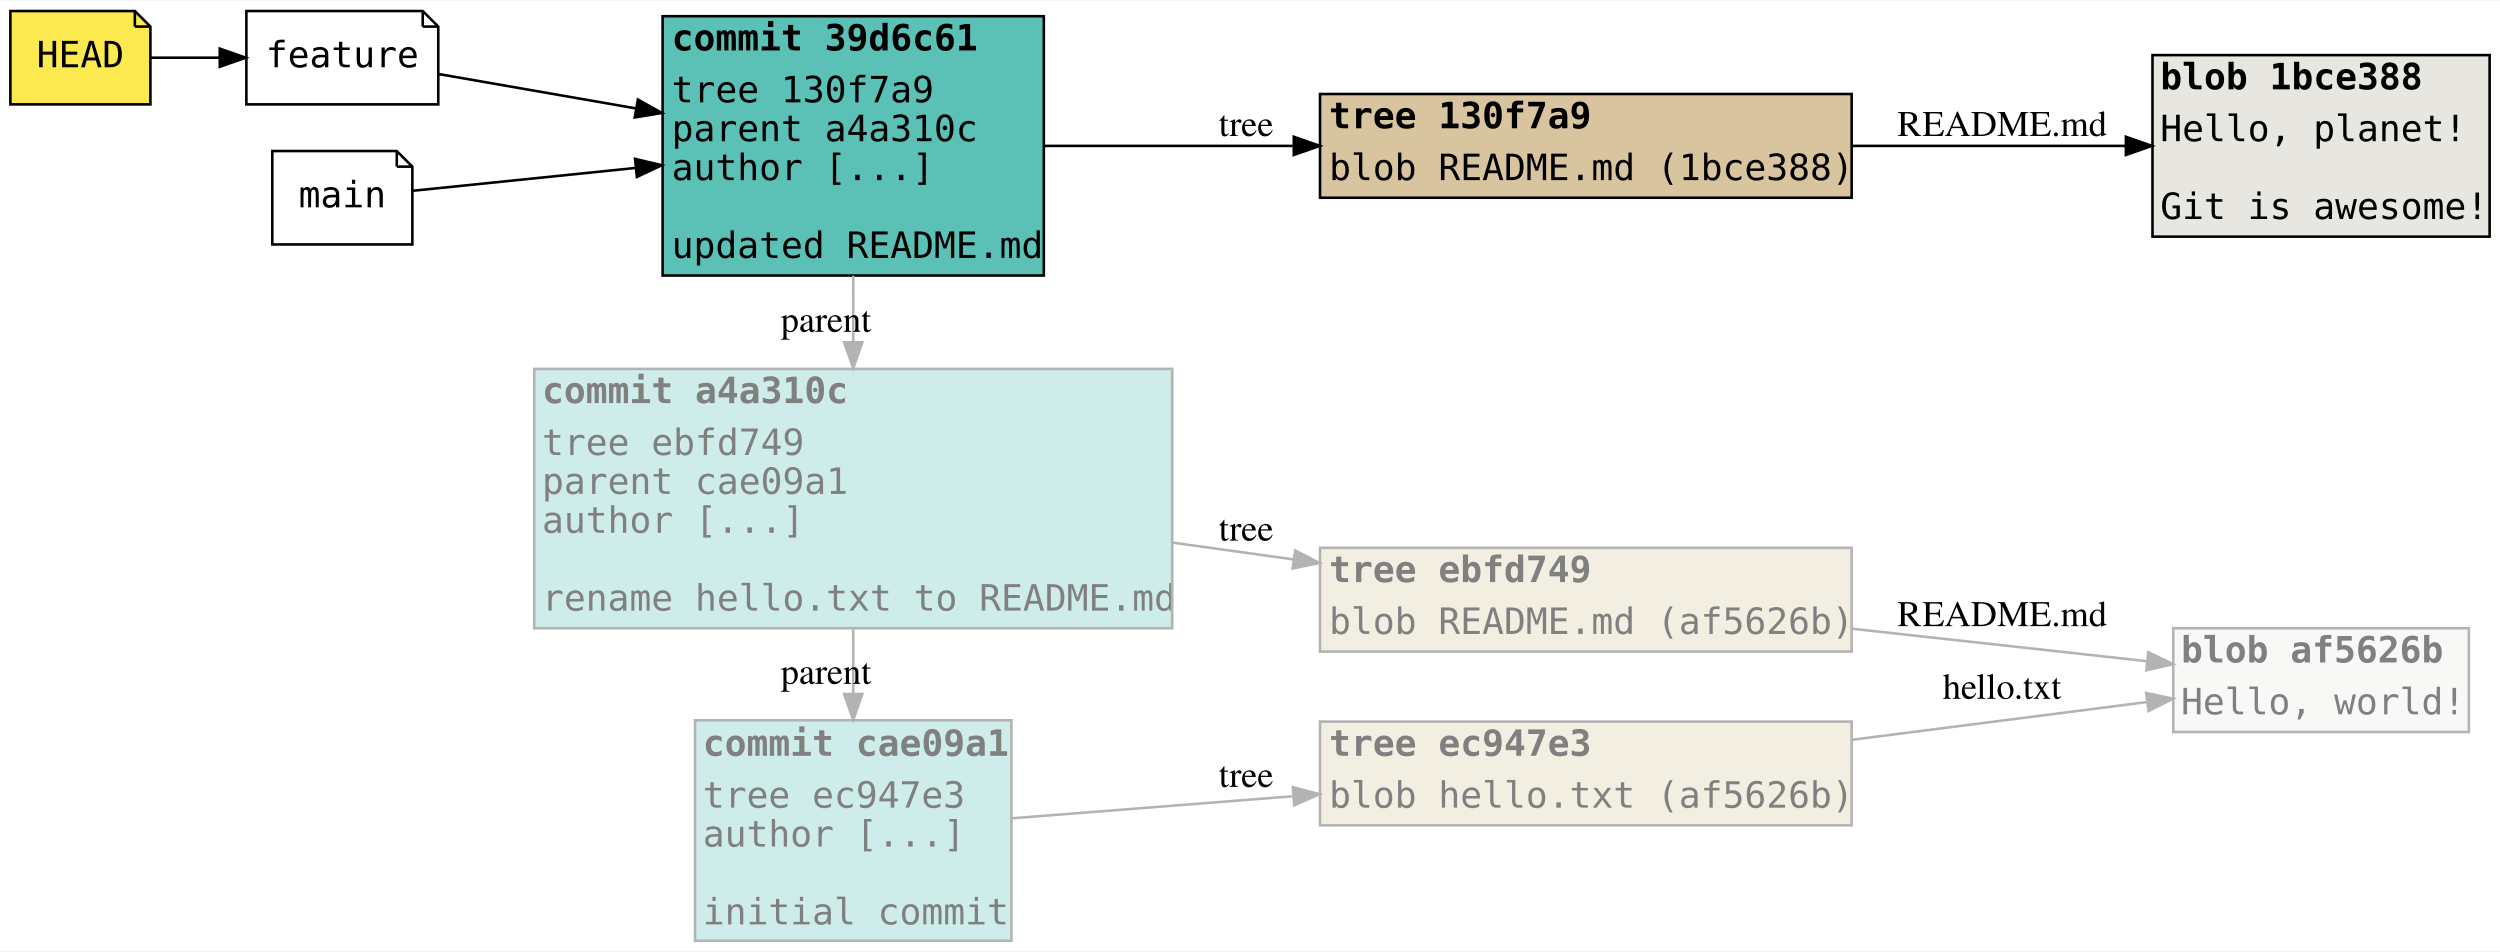
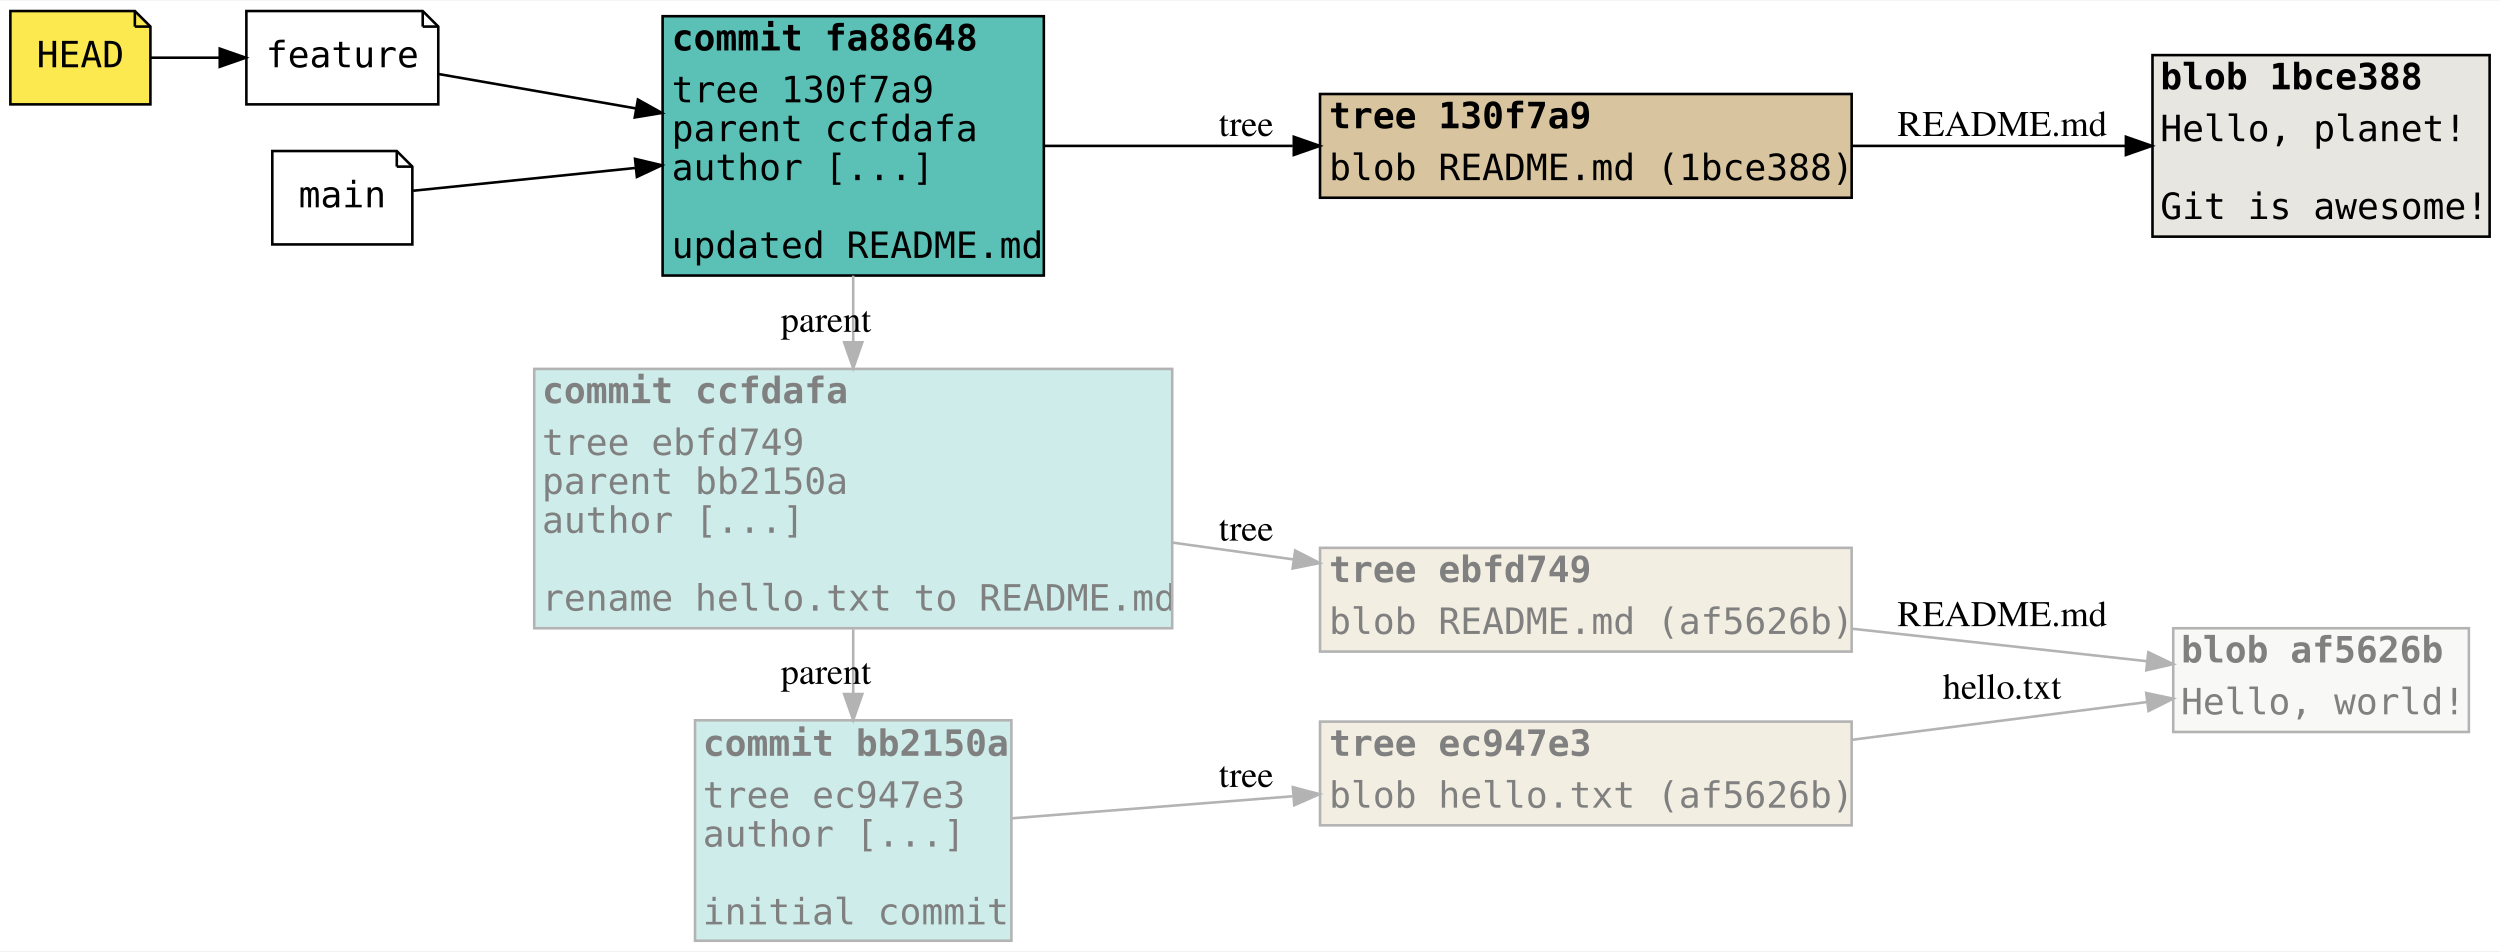
<svg xmlns="http://www.w3.org/2000/svg" width="964pt" height="367pt" viewBox="0.00 0.00 964.00 366.50">
  <g id="graph0" class="graph git-graph" transform="scale(1 1) rotate(0) translate(4 362.5)">
    <polygon fill="white" stroke="transparent" points="-4,4 -4,-362.5 960,-362.5 960,4 -4,4" />
    <g id="node1" class="node commit current">
      <polygon fill="#5bc0b5" stroke="transparent" points="251.5,-256.5 251.5,-356.5 398.5,-356.5 398.5,-256.5 251.5,-256.5" />
-       <text text-anchor="start" x="255" y="-343.3" font-family="monospace" font-weight="bold" font-size="14.00" fill="#000000">commit 39d6c61</text>
+       <text text-anchor="start" x="255" y="-343.3" font-family="monospace" font-weight="bold" font-size="14.00" fill="#000000">commit fa88648</text>
      <text text-anchor="start" x="255" y="-323.3" font-family="monospace" font-size="14.00" fill="#000000">tree 130f7a9     </text>
-       <text text-anchor="start" x="255" y="-308.3" font-family="monospace" font-size="14.00" fill="#000000">parent a4a310c   </text>
+       <text text-anchor="start" x="255" y="-308.3" font-family="monospace" font-size="14.00" fill="#000000">parent ccfdafa   </text>
      <text text-anchor="start" x="255" y="-293.3" font-family="monospace" font-size="14.00" fill="#000000">author [...]     </text>
      <text text-anchor="start" x="255" y="-278.3" font-family="monospace" font-size="14.00" fill="#000000">                 </text>
      <text text-anchor="start" x="255" y="-263.3" font-family="monospace" font-size="14.00" fill="#000000">updated README.md</text>
      <polygon fill="none" stroke="#000000" points="251.5,-256.5 251.5,-356.5 398.5,-356.5 398.5,-256.5 251.5,-256.5" />
    </g>
    <g id="node2" class="node tree current">
      <polygon fill="#d8c59f" stroke="transparent" points="505,-286.5 505,-326.5 710,-326.5 710,-286.5 505,-286.5" />
      <text text-anchor="start" x="508.5" y="-313.3" font-family="monospace" font-weight="bold" font-size="14.00" fill="#000000">tree 130f7a9</text>
      <text text-anchor="start" x="508.5" y="-293.3" font-family="monospace" font-size="14.00" fill="#000000">blob README.md (1bce388)</text>
      <polygon fill="none" stroke="#000000" points="505,-286.5 505,-326.5 710,-326.5 710,-286.5 505,-286.5" />
    </g>
    <g id="edge1" class="edge current">
      <path fill="none" stroke="#000000" d="M398.6,-306.5C427.82,-306.5 462.2,-306.5 494.49,-306.5" />
      <polygon fill="#000000" stroke="#000000" points="494.89,-310 504.89,-306.5 494.89,-303 494.89,-310" />
      <text text-anchor="middle" x="476.5" y="-310.3" font-family="Times,serif" font-size="14.00">tree</text>
    </g>
    <g id="node3" class="node commit faded">
      <polygon fill="#ceece9" stroke="transparent" points="202,-120.5 202,-220.5 448,-220.5 448,-120.5 202,-120.5" />
-       <text text-anchor="start" x="205" y="-207.3" font-family="monospace" font-weight="bold" font-size="14.00" fill="#808080">commit a4a310c</text>
+       <text text-anchor="start" x="205" y="-207.3" font-family="monospace" font-weight="bold" font-size="14.00" fill="#808080">commit ccfdafa</text>
      <text text-anchor="start" x="205" y="-187.3" font-family="monospace" font-size="14.00" fill="#808080">tree ebfd749                 </text>
-       <text text-anchor="start" x="205" y="-172.3" font-family="monospace" font-size="14.00" fill="#808080">parent cae09a1               </text>
+       <text text-anchor="start" x="205" y="-172.3" font-family="monospace" font-size="14.00" fill="#808080">parent bb2150a               </text>
      <text text-anchor="start" x="205" y="-157.3" font-family="monospace" font-size="14.00" fill="#808080">author [...]                 </text>
      <text text-anchor="start" x="205" y="-142.3" font-family="monospace" font-size="14.00" fill="#808080">                             </text>
      <text text-anchor="start" x="205" y="-127.3" font-family="monospace" font-size="14.00" fill="#808080">rename hello.txt to README.md</text>
      <polygon fill="none" stroke="#b3b3b3" points="202,-120.5 202,-220.5 448,-220.5 448,-120.5 202,-120.5" />
    </g>
    <g id="edge2" class="edge faded">
      <path fill="none" stroke="#b3b3b3" d="M325,-256.45C325,-248.17 325,-239.51 325,-231.01" />
      <polygon fill="#b3b3b3" stroke="#b3b3b3" points="328.5,-230.75 325,-220.75 321.5,-230.76 328.5,-230.75" />
      <text text-anchor="middle" x="314.5" y="-234.8" font-family="Times,serif" font-size="14.00">parent</text>
    </g>
    <g id="node4" class="node blob current">
      <polygon fill="#e7e6e1" stroke="transparent" points="826,-271.5 826,-341.5 956,-341.5 956,-271.5 826,-271.5" />
      <text text-anchor="start" x="829" y="-328.3" font-family="monospace" font-weight="bold" font-size="14.00" fill="#000000">blob 1bce388</text>
      <text text-anchor="start" x="829" y="-308.3" font-family="monospace" font-size="14.00" fill="#000000">Hello, planet! </text>
      <text text-anchor="start" x="829" y="-293.3" font-family="monospace" font-size="14.00" fill="#000000">               </text>
      <text text-anchor="start" x="829" y="-278.3" font-family="monospace" font-size="14.00" fill="#000000">Git is awesome!</text>
      <polygon fill="none" stroke="#000000" points="826,-271.5 826,-341.5 956,-341.5 956,-271.5 826,-271.5" />
    </g>
    <g id="edge3" class="edge current">
      <path fill="none" stroke="#000000" d="M710.13,-306.5C744.94,-306.5 783.23,-306.5 815.5,-306.5" />
      <polygon fill="#000000" stroke="#000000" points="815.75,-310 825.75,-306.5 815.75,-303 815.75,-310" />
      <text text-anchor="middle" x="768" y="-310.3" font-family="Times,serif" font-size="14.00">README.md</text>
    </g>
    <g id="node5" class="node tree faded">
      <polygon fill="#f3eee2" stroke="transparent" points="505,-111.5 505,-151.5 710,-151.5 710,-111.5 505,-111.5" />
      <text text-anchor="start" x="508.5" y="-138.3" font-family="monospace" font-weight="bold" font-size="14.00" fill="#808080">tree ebfd749</text>
      <text text-anchor="start" x="508.5" y="-118.3" font-family="monospace" font-size="14.00" fill="#808080">blob README.md (af5626b)</text>
      <polygon fill="none" stroke="#b3b3b3" points="505,-111.5 505,-151.5 710,-151.5 710,-111.5 505,-111.5" />
    </g>
    <g id="edge4" class="edge faded">
      <path fill="none" stroke="#b3b3b3" d="M448.22,-153.51C463.72,-151.35 479.52,-149.16 494.84,-147.02" />
      <polygon fill="#b3b3b3" stroke="#b3b3b3" points="495.41,-150.48 504.84,-145.64 494.45,-143.55 495.41,-150.48" />
      <text text-anchor="middle" x="476.5" y="-154.3" font-family="Times,serif" font-size="14.00">tree</text>
    </g>
    <g id="node6" class="node commit faded">
      <polygon fill="#ceece9" stroke="transparent" points="264,0 264,-85 386,-85 386,0 264,0" />
-       <text text-anchor="start" x="267" y="-71.3" font-family="monospace" font-weight="bold" font-size="14.00" fill="#808080">commit cae09a1</text>
+       <text text-anchor="start" x="267" y="-71.3" font-family="monospace" font-weight="bold" font-size="14.00" fill="#808080">commit bb2150a</text>
      <text text-anchor="start" x="267" y="-51.3" font-family="monospace" font-size="14.00" fill="#808080">tree ec947e3  </text>
      <text text-anchor="start" x="267" y="-36.3" font-family="monospace" font-size="14.00" fill="#808080">author [...]  </text>
      <text text-anchor="start" x="267" y="-21.3" font-family="monospace" font-size="14.00" fill="#808080">              </text>
      <text text-anchor="start" x="267" y="-6.3" font-family="monospace" font-size="14.00" fill="#808080">initial commit</text>
      <polygon fill="none" stroke="#b3b3b3" points="264,0 264,-85 386,-85 386,0 264,0" />
    </g>
    <g id="edge5" class="edge faded">
      <path fill="none" stroke="#b3b3b3" d="M325,-120.07C325,-111.94 325,-103.5 325,-95.32" />
      <polygon fill="#b3b3b3" stroke="#b3b3b3" points="328.5,-95.12 325,-85.12 321.5,-95.12 328.5,-95.12" />
      <text text-anchor="middle" x="314.5" y="-99.05" font-family="Times,serif" font-size="14.00">parent</text>
    </g>
    <g id="node7" class="node blob faded">
      <polygon fill="#f8f8f6" stroke="transparent" points="834,-80.5 834,-120.5 948,-120.5 948,-80.5 834,-80.5" />
      <text text-anchor="start" x="837" y="-107.3" font-family="monospace" font-weight="bold" font-size="14.00" fill="#808080">blob af5626b</text>
      <text text-anchor="start" x="837" y="-87.3" font-family="monospace" font-size="14.00" fill="#808080">Hello, world!</text>
      <polygon fill="none" stroke="#b3b3b3" points="834,-80.5 834,-120.5 948,-120.5 948,-80.5 834,-80.5" />
    </g>
    <g id="edge6" class="edge faded">
      <path fill="none" stroke="#b3b3b3" d="M710.13,-120.31C747.95,-116.14 789.86,-111.53 823.71,-107.8" />
      <polygon fill="#b3b3b3" stroke="#b3b3b3" points="824.39,-111.25 833.94,-106.67 823.62,-104.29 824.39,-111.25" />
      <text text-anchor="middle" x="768" y="-121.3" font-family="Times,serif" font-size="14.00">README.md</text>
    </g>
    <g id="node8" class="node tree faded">
      <polygon fill="#f3eee2" stroke="transparent" points="505,-44.5 505,-84.5 710,-84.5 710,-44.5 505,-44.5" />
      <text text-anchor="start" x="508.5" y="-71.3" font-family="monospace" font-weight="bold" font-size="14.00" fill="#808080">tree ec947e3</text>
      <text text-anchor="start" x="508.5" y="-51.3" font-family="monospace" font-size="14.00" fill="#808080">blob hello.txt (af5626b)</text>
      <polygon fill="none" stroke="#b3b3b3" points="505,-44.5 505,-84.5 710,-84.5 710,-44.5 505,-44.5" />
    </g>
    <g id="edge7" class="edge faded">
      <path fill="none" stroke="#b3b3b3" d="M386.17,-47.22C417.74,-49.7 457.44,-52.81 494.41,-55.71" />
      <polygon fill="#b3b3b3" stroke="#b3b3b3" points="494.52,-59.23 504.76,-56.52 495.06,-52.25 494.52,-59.23" />
      <text text-anchor="middle" x="476.5" y="-59.3" font-family="Times,serif" font-size="14.00">tree</text>
    </g>
    <g id="edge8" class="edge faded">
      <path fill="none" stroke="#b3b3b3" d="M710.13,-77.5C747.95,-82.33 789.86,-87.69 823.71,-92.02" />
      <polygon fill="#b3b3b3" stroke="#b3b3b3" points="823.58,-95.53 833.94,-93.33 824.47,-88.59 823.58,-95.53" />
      <text text-anchor="middle" x="768" y="-93.3" font-family="Times,serif" font-size="14.00">hello.txt</text>
    </g>
    <g id="node9" class="node ref">
      <polygon fill="white" stroke="black" points="159,-358.5 91,-358.5 91,-322.5 165,-322.5 165,-352.5 159,-358.5" />
      <polyline fill="none" stroke="black" points="159,-358.5 159,-352.5 " />
      <polyline fill="none" stroke="black" points="165,-352.5 159,-352.5 " />
      <text text-anchor="middle" x="128" y="-336.8" font-family="monospace" font-size="14.00">feature</text>
    </g>
    <g id="edge9" class="edge ref">
      <path fill="none" stroke="black" d="M165.22,-334.18C186.61,-330.46 214.61,-325.57 241.14,-320.95" />
      <polygon fill="black" stroke="black" points="241.97,-324.36 251.22,-319.19 240.76,-317.46 241.97,-324.36" />
    </g>
    <g id="node10" class="node ref">
      <polygon fill="white" stroke="black" points="149,-304.5 101,-304.5 101,-268.5 155,-268.5 155,-298.5 149,-304.5" />
      <polyline fill="none" stroke="black" points="149,-304.5 149,-298.5 " />
      <polyline fill="none" stroke="black" points="155,-298.5 149,-298.5 " />
      <text text-anchor="middle" x="128" y="-282.8" font-family="monospace" font-size="14.00">main</text>
    </g>
    <g id="edge10" class="edge ref">
      <path fill="none" stroke="black" d="M155.3,-289.2C177.34,-291.46 210.06,-294.81 240.83,-297.97" />
      <polygon fill="black" stroke="black" points="240.87,-301.49 251.17,-299.03 241.58,-294.53 240.87,-301.49" />
    </g>
    <g id="node11" class="node ref head">
      <polygon fill="#fce94f" stroke="black" points="48,-358.5 0,-358.5 0,-322.5 54,-322.5 54,-352.5 48,-358.5" />
      <polyline fill="none" stroke="black" points="48,-358.5 48,-352.5 " />
      <polyline fill="none" stroke="black" points="54,-352.5 48,-352.5 " />
      <text text-anchor="middle" x="27" y="-336.8" font-family="monospace" font-size="14.00">HEAD</text>
    </g>
    <g id="edge11" class="edge ref">
      <path fill="none" stroke="black" d="M54.01,-340.5C62.17,-340.5 71.44,-340.5 80.56,-340.5" />
      <polygon fill="black" stroke="black" points="80.74,-344 90.74,-340.5 80.74,-337 80.74,-344" />
    </g>
  </g>
</svg>
